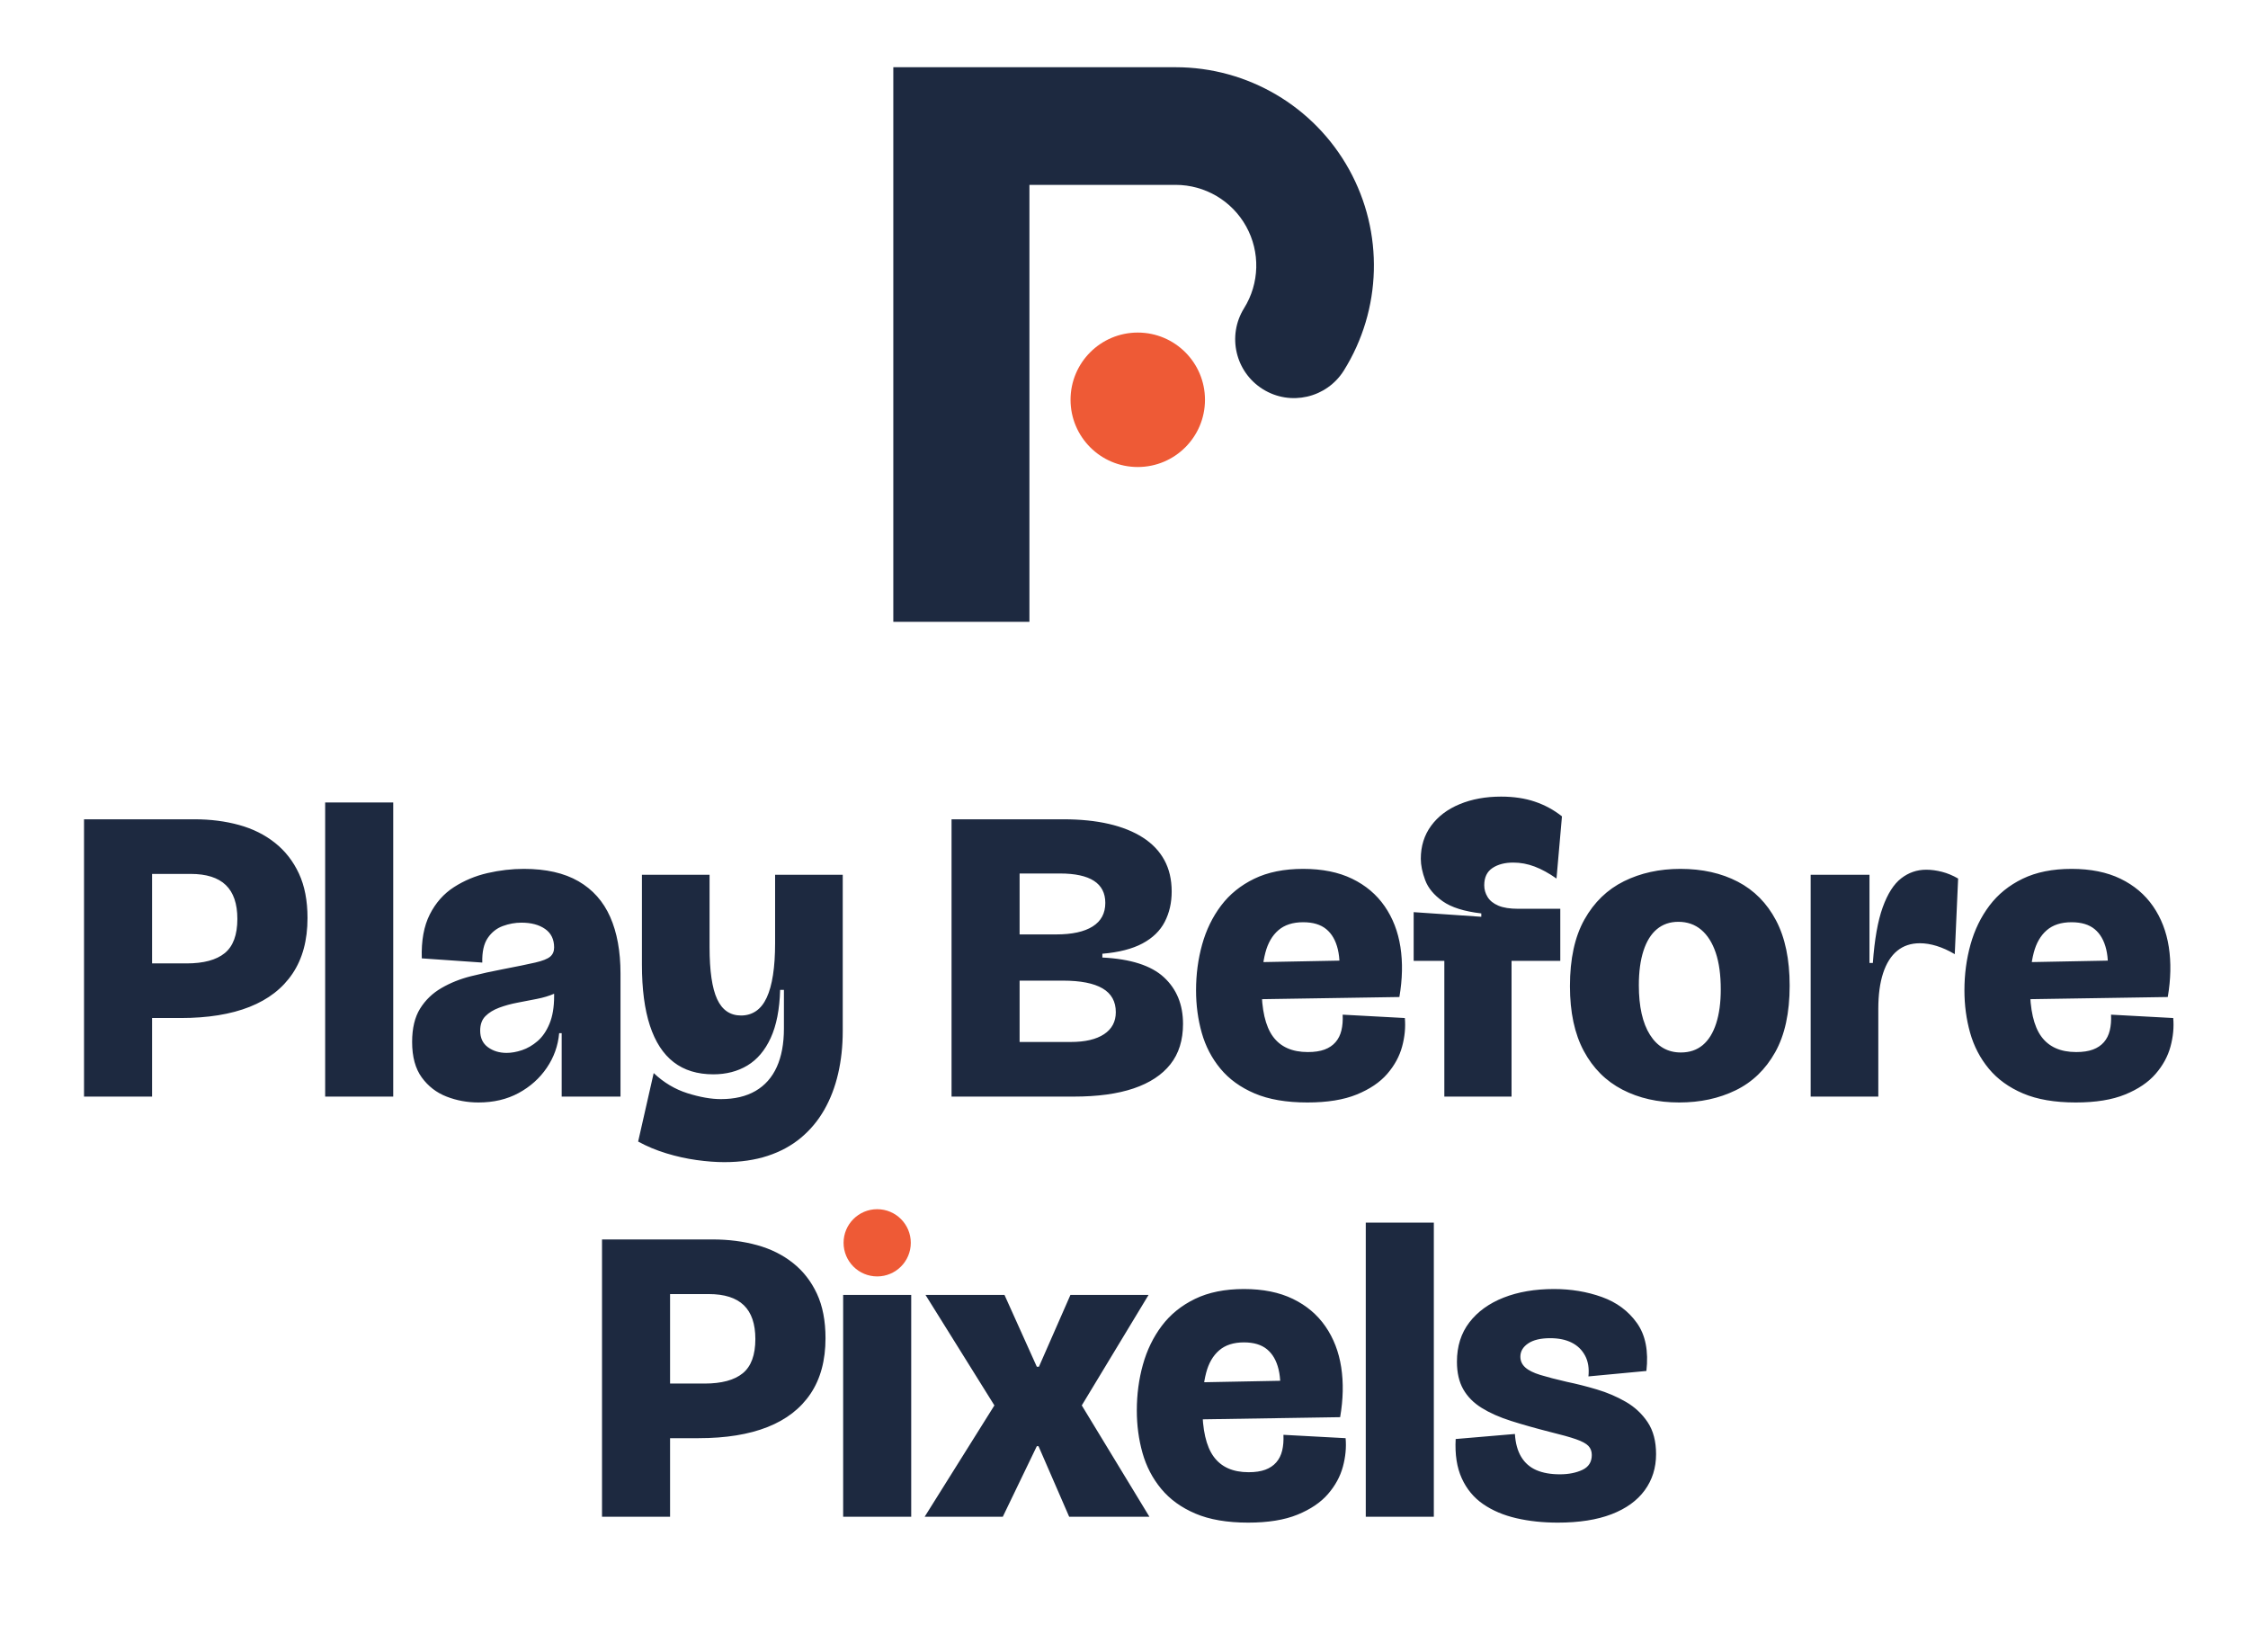
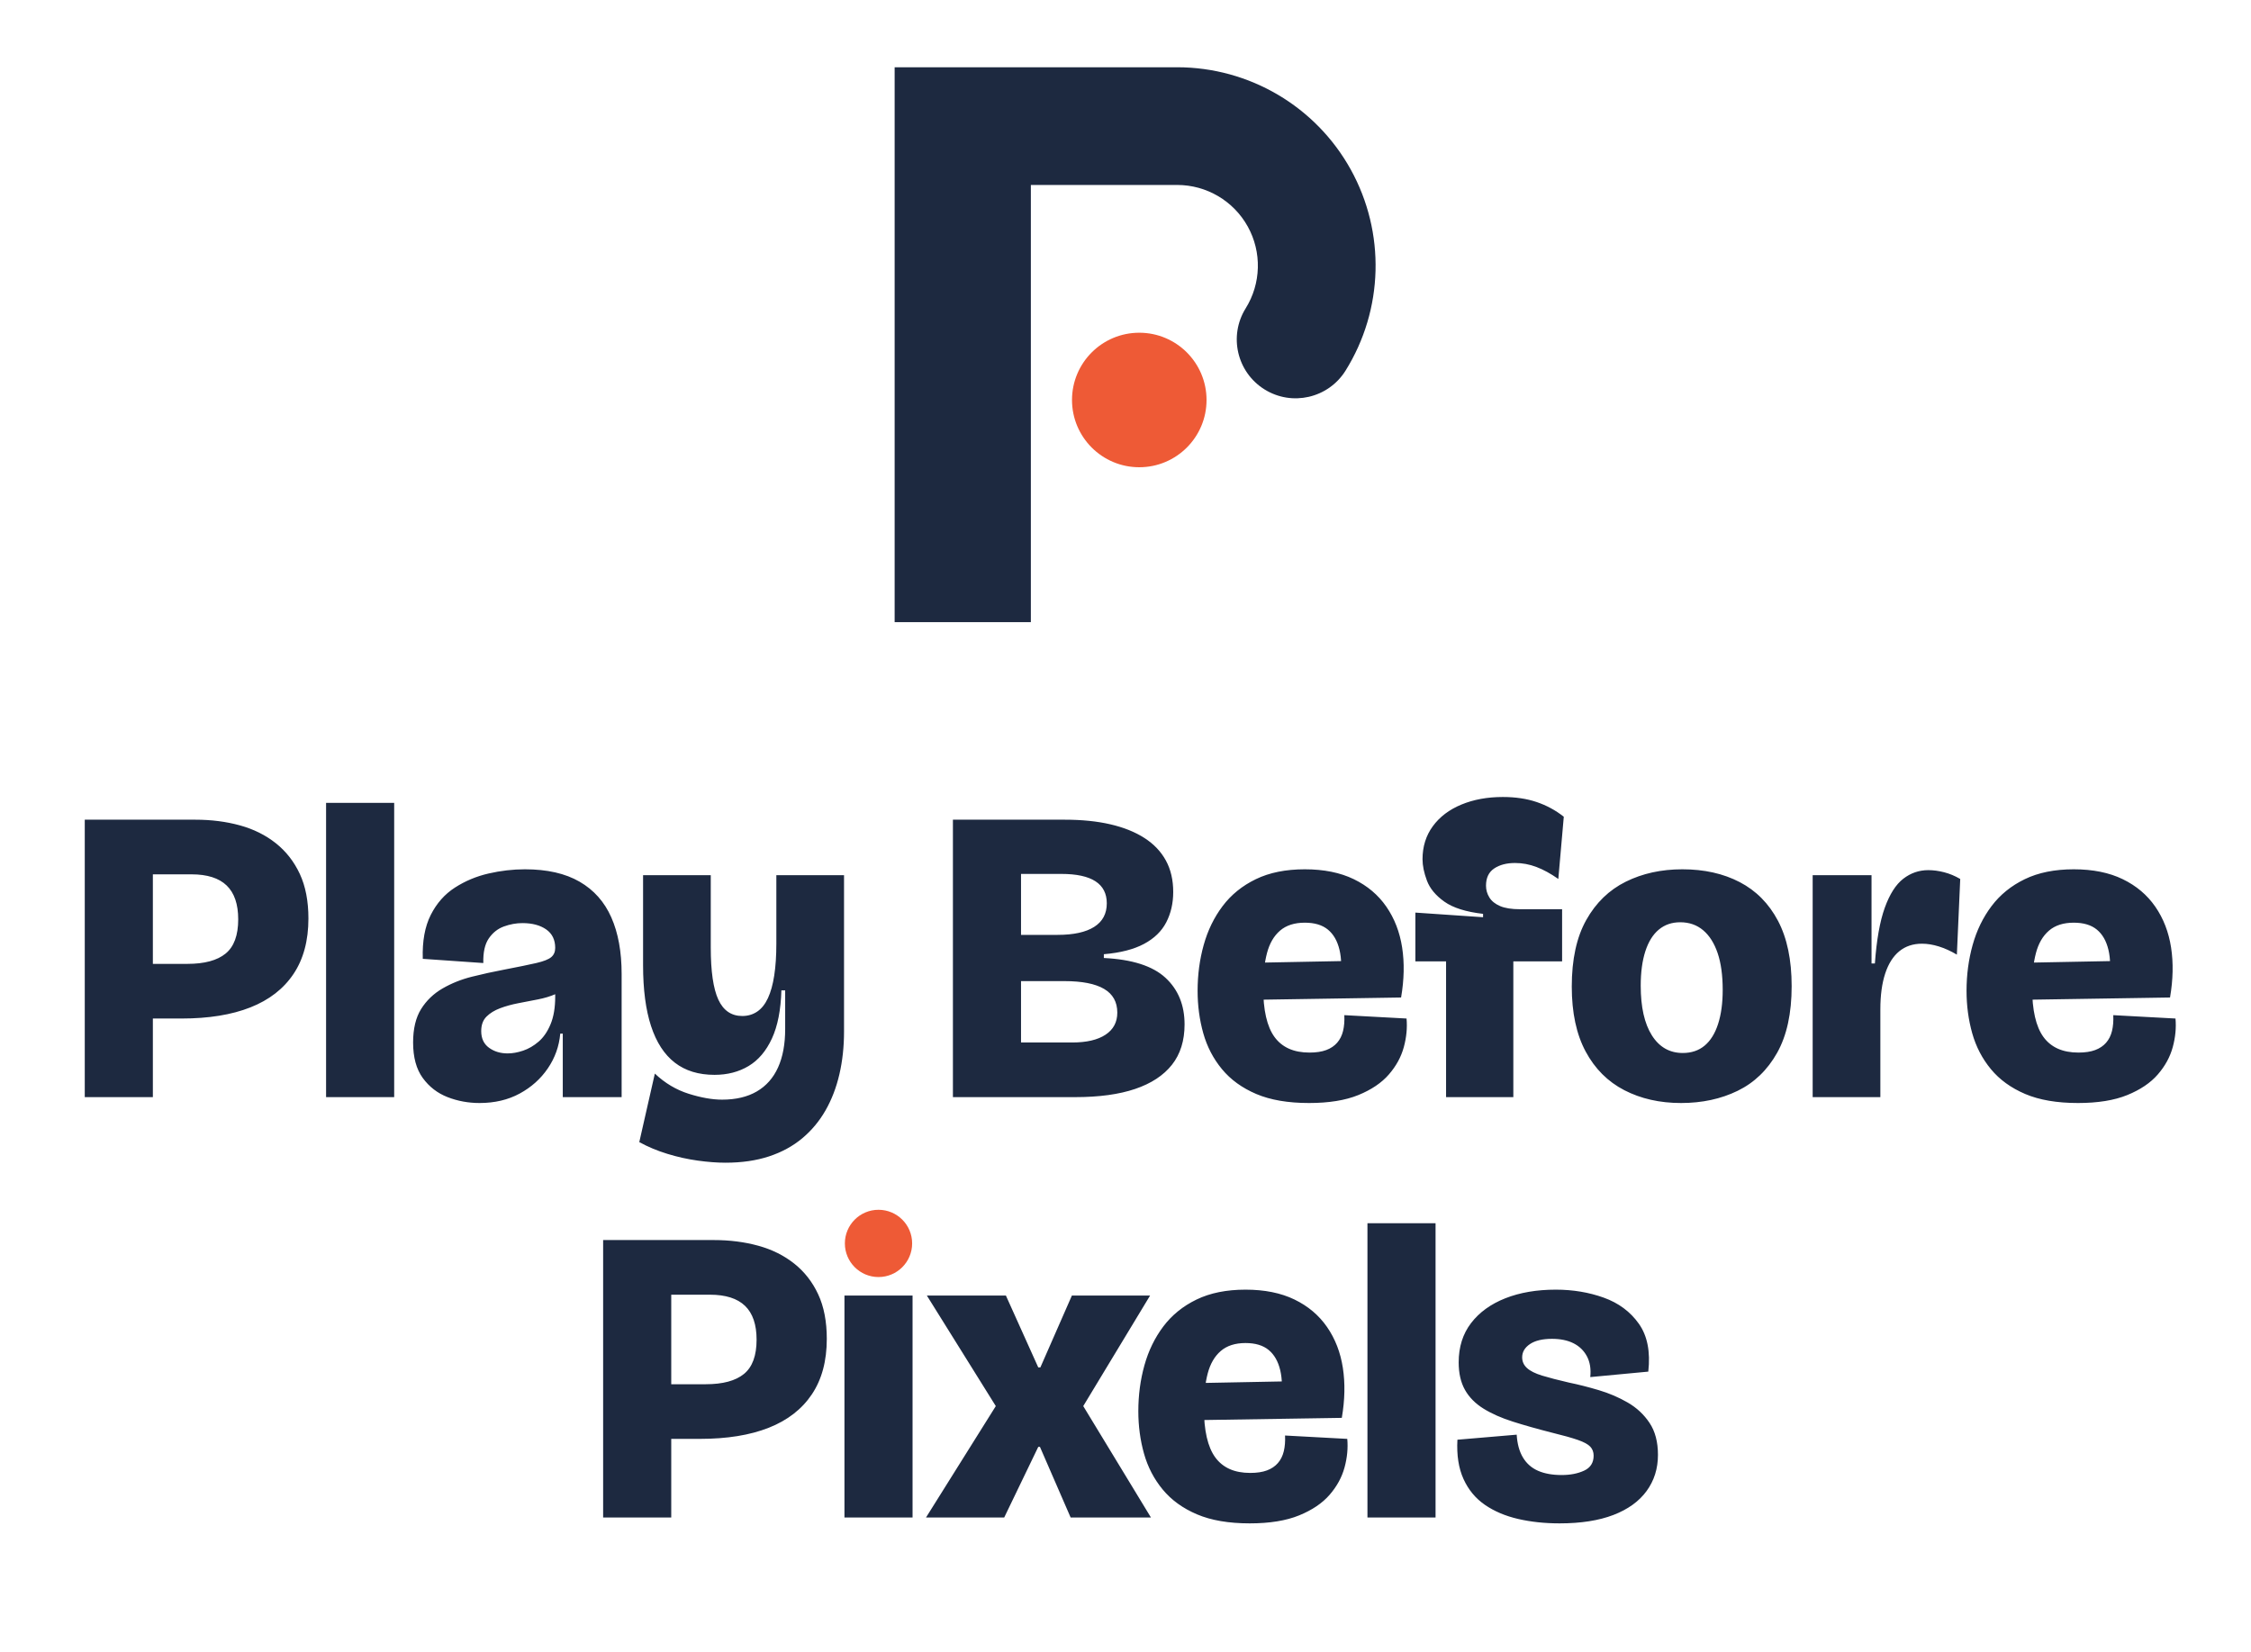
- <svg xmlns="http://www.w3.org/2000/svg" viewBox="-160 -160 5351 3930" width="5351" height="3930" role="img" aria-label="Play Before Pixels">
+ <svg xmlns="http://www.w3.org/2000/svg" viewBox="-160 -160 5351 3930" width="1000" height="734" role="img" aria-label="Play Before Pixels">
  <path class="p" fill="#1D2940" d="M1966.38 1320V0H2638.38A472 472 0 0 1 3038.66 722.12A140 140 0 0 1 2801.21 573.74A192 192 0 0 0 2638.38 280H2290.38V1320ZM161 2263V2133H284Q345 2133 375 2108.5Q405 2084 405 2027Q405 1973 377.5 1946.5Q350 1920 294 1920H161V1790H303Q360 1790 409 1803.5Q458 1817 494.5 1846Q531 1875 551.5 1919Q572 1963 572 2025Q572 2104 536.5 2157Q501 2210 434 2236.5Q367 2263 270 2263ZM40 2450V1790H202V2450ZM614 2450V1750H776V2450ZM979 2464Q939 2464 903 2450Q867 2436 844 2404.5Q821 2373 821 2320Q821 2271 840 2240.5Q859 2210 891 2191.5Q923 2173 961 2163.5Q999 2154 1036 2147Q1088 2137 1114 2131Q1140 2125 1149.5 2117Q1159 2109 1159 2095Q1159 2066 1137.5 2051Q1116 2036 1081 2036Q1059 2036 1037 2044Q1015 2052 1001 2072.5Q987 2093 988 2131L844 2121Q842 2058 863 2016.5Q884 1975 920.5 1951.5Q957 1928 1000.5 1918Q1044 1908 1087 1908Q1166 1908 1217 1937.5Q1268 1967 1292.5 2022.5Q1317 2078 1317 2157V2251Q1317 2284 1317 2317.5Q1317 2351 1317 2384Q1317 2417 1317 2450H1177Q1177 2414 1177 2377Q1177 2340 1177 2299H1171Q1167 2344 1141.5 2381.5Q1116 2419 1074.5 2441.5Q1033 2464 979 2464ZM1046 2346Q1063 2346 1082.5 2339.5Q1102 2333 1119.5 2318Q1137 2303 1148 2276.5Q1159 2250 1159 2211V2187L1186 2184Q1178 2197 1159.5 2205Q1141 2213 1118 2217.5Q1095 2222 1071.5 2226.5Q1048 2231 1028 2238.5Q1008 2246 995.5 2258.5Q983 2271 983 2293Q983 2319 1001.5 2332.5Q1020 2346 1046 2346ZM1564 2606Q1534 2606 1498 2601Q1462 2596 1426 2585Q1390 2574 1359 2557L1396 2394Q1432 2428 1476.5 2442Q1521 2456 1556 2456Q1605 2456 1638.5 2436.5Q1672 2417 1689 2379.5Q1706 2342 1706 2288V2196H1697Q1695 2266 1674.5 2310.5Q1654 2355 1619 2376Q1584 2397 1538 2397Q1481 2397 1443.5 2368Q1406 2339 1387 2281Q1368 2223 1368 2136V1922H1529V2094Q1529 2179 1547 2218Q1565 2257 1604 2257Q1624 2257 1639.5 2246.5Q1655 2236 1665 2214.5Q1675 2193 1680 2160.5Q1685 2128 1685 2085V1922H1846V2294Q1846 2348 1835 2395.5Q1824 2443 1802 2481.5Q1780 2520 1746.5 2548Q1713 2576 1667.5 2591Q1622 2606 1564 2606ZM2105 2450V1790H2371Q2432 1790 2479.5 1801Q2527 1812 2560.5 1833.5Q2594 1855 2611.5 1887Q2629 1919 2629 1962Q2629 2002 2612.5 2034Q2596 2066 2559.5 2085.5Q2523 2105 2464 2110V2119Q2565 2124 2610.5 2166Q2656 2208 2656 2277Q2656 2335 2626 2373Q2596 2411 2538.5 2430.5Q2481 2450 2396 2450ZM2267 2320H2389Q2440 2320 2468 2301.5Q2496 2283 2496 2249Q2496 2211 2464.5 2192.5Q2433 2174 2370 2174H2267ZM2267 2064H2354Q2411 2064 2441 2045Q2471 2026 2471 1989Q2471 1954 2444 1936.5Q2417 1919 2363 1919H2267ZM2952 2464Q2877 2464 2826.5 2442.5Q2776 2421 2745 2383.5Q2714 2346 2700.5 2298Q2687 2250 2687 2197Q2687 2140 2701.5 2088Q2716 2036 2746.5 1995.5Q2777 1955 2825.5 1931.5Q2874 1908 2942 1908Q3010 1908 3058.5 1931.5Q3107 1955 3136 1997Q3165 2039 3173.5 2094Q3182 2149 3171 2213L2788 2219V2131L3047 2126L3026 2177Q3032 2131 3024.5 2099.5Q3017 2068 2997 2051.5Q2977 2035 2942 2035Q2905 2035 2883 2054Q2861 2073 2852 2107.5Q2843 2142 2843 2189Q2843 2270 2870 2307Q2897 2344 2953 2344Q2977 2344 2993 2338Q3009 2332 3019 2320.5Q3029 2309 3033 2292.5Q3037 2276 3036 2255L3184 2263Q3187 2296 3177.5 2331Q3168 2366 3142 2396Q3116 2426 3069.5 2445Q3023 2464 2952 2464ZM3278 2450V2127H3205V2011L3366 2022V2014Q3305 2007 3274 1985Q3243 1963 3232.5 1935Q3222 1907 3222 1884Q3222 1839 3246.5 1805.5Q3271 1772 3314.5 1754Q3358 1736 3413 1736Q3458 1736 3493.5 1748Q3529 1760 3558 1783L3545 1931Q3518 1912 3493 1902.5Q3468 1893 3442 1893Q3412 1893 3392.5 1906Q3373 1919 3373 1947Q3373 1962 3381 1975Q3389 1988 3406.5 1995.5Q3424 2003 3454 2003H3554V2127H3438V2450ZM3837 2464Q3761 2464 3702 2433.5Q3643 2403 3610 2341.5Q3577 2280 3577 2187Q3577 2090 3611.5 2028.5Q3646 1967 3705.5 1937.5Q3765 1908 3840 1908Q3918 1908 3976.5 1938.5Q4035 1969 4067.5 2030.5Q4100 2092 4100 2186Q4100 2283 4065.5 2344.5Q4031 2406 3971.5 2435Q3912 2464 3837 2464ZM3841 2345Q3872 2345 3893 2327.5Q3914 2310 3925 2276Q3936 2242 3936 2195Q3936 2143 3924 2107.5Q3912 2072 3889.5 2053Q3867 2034 3835 2034Q3805 2034 3784 2051.5Q3763 2069 3752 2103Q3741 2137 3741 2185Q3741 2261 3767.5 2303Q3794 2345 3841 2345ZM4150 2450V2163V1922H4290V2132H4298Q4304 2048 4321.5 1999.5Q4339 1951 4365.5 1930.5Q4392 1910 4425 1910Q4443 1910 4462.5 1915Q4482 1920 4501 1931L4493 2111Q4471 2098 4450 2091.5Q4429 2085 4410 2085Q4378 2085 4356 2103Q4334 2121 4322.5 2156Q4311 2191 4311 2241V2450ZM4781 2464Q4706 2464 4655.5 2442.5Q4605 2421 4574 2383.5Q4543 2346 4529.5 2298Q4516 2250 4516 2197Q4516 2140 4530.5 2088Q4545 2036 4575.5 1995.5Q4606 1955 4654.5 1931.5Q4703 1908 4771 1908Q4839 1908 4887.5 1931.5Q4936 1955 4965 1997Q4994 2039 5002.5 2094Q5011 2149 5000 2213L4617 2219V2131L4876 2126L4855 2177Q4861 2131 4853.5 2099.5Q4846 2068 4826 2051.5Q4806 2035 4771 2035Q4734 2035 4712 2054Q4690 2073 4681 2107.5Q4672 2142 4672 2189Q4672 2270 4699 2307Q4726 2344 4782 2344Q4806 2344 4822 2338Q4838 2332 4848 2320.5Q4858 2309 4862 2292.5Q4866 2276 4865 2255L5013 2263Q5016 2296 5006.5 2331Q4997 2366 4971 2396Q4945 2426 4898.5 2445Q4852 2464 4781 2464ZM1394 3263V3133H1517Q1578 3133 1608 3108.5Q1638 3084 1638 3027Q1638 2973 1610.5 2946.5Q1583 2920 1527 2920H1394V2790H1536Q1593 2790 1642 2803.5Q1691 2817 1727.5 2846Q1764 2875 1784.5 2919Q1805 2963 1805 3025Q1805 3104 1769.5 3157Q1734 3210 1667 3236.5Q1600 3263 1503 3263ZM1273 3450V2790H1435V3450ZM1847 3450V2922H2009V3450ZM2041 3450 2207 3185 2043 2922H2231L2308 3093H2313L2388 2922H2574L2415 3185L2576 3450H2385L2312 3282H2308L2227 3450ZM2811 3464Q2736 3464 2685.5 3442.5Q2635 3421 2604 3383.5Q2573 3346 2559.5 3298Q2546 3250 2546 3197Q2546 3140 2560.5 3088Q2575 3036 2605.5 2995.5Q2636 2955 2684.5 2931.5Q2733 2908 2801 2908Q2869 2908 2917.5 2931.5Q2966 2955 2995 2997Q3024 3039 3032.5 3094Q3041 3149 3030 3213L2647 3219V3131L2906 3126L2885 3177Q2891 3131 2883.5 3099.5Q2876 3068 2856 3051.5Q2836 3035 2801 3035Q2764 3035 2742 3054Q2720 3073 2711 3107.5Q2702 3142 2702 3189Q2702 3270 2729 3307Q2756 3344 2812 3344Q2836 3344 2852 3338Q2868 3332 2878 3320.5Q2888 3309 2892 3292.5Q2896 3276 2895 3255L3043 3263Q3046 3296 3036.5 3331Q3027 3366 3001 3396Q2975 3426 2928.5 3445Q2882 3464 2811 3464ZM3091 3450V2750H3253V3450ZM3548 3464Q3495 3464 3449.5 3453.5Q3404 3443 3370.5 3420Q3337 3397 3319.5 3358.5Q3302 3320 3305 3265L3446 3253Q3448 3286 3461 3307.5Q3474 3329 3497 3339Q3520 3349 3553 3349Q3584 3349 3606.5 3338.5Q3629 3328 3629 3303Q3629 3290 3621 3281.5Q3613 3273 3591.5 3265.5Q3570 3258 3529 3248Q3478 3235 3437 3222Q3396 3209 3367 3191Q3338 3173 3323 3146.5Q3308 3120 3308 3081Q3308 3026 3337.5 2987.5Q3367 2949 3419 2928.5Q3471 2908 3539 2908Q3600 2908 3653 2927Q3706 2946 3736.5 2989Q3767 3032 3759 3103L3621 3116Q3624 3087 3613 3066.5Q3602 3046 3581 3035.5Q3560 3025 3530 3025Q3496 3025 3477.5 3037.5Q3459 3050 3459 3069Q3459 3084 3470.5 3094.5Q3482 3105 3506.5 3112.5Q3531 3120 3570 3129Q3604 3136 3641 3147Q3678 3158 3710 3176.5Q3742 3195 3762 3225Q3782 3255 3782 3301Q3782 3350 3755 3387Q3728 3424 3676 3444Q3624 3464 3548 3464Z" />
  <g class="b" fill="#EE5A36">
    <circle cx="2548.26" cy="791.54" r="160" />
    <circle cx="1928" cy="2798" r="80" />
  </g>
</svg>
